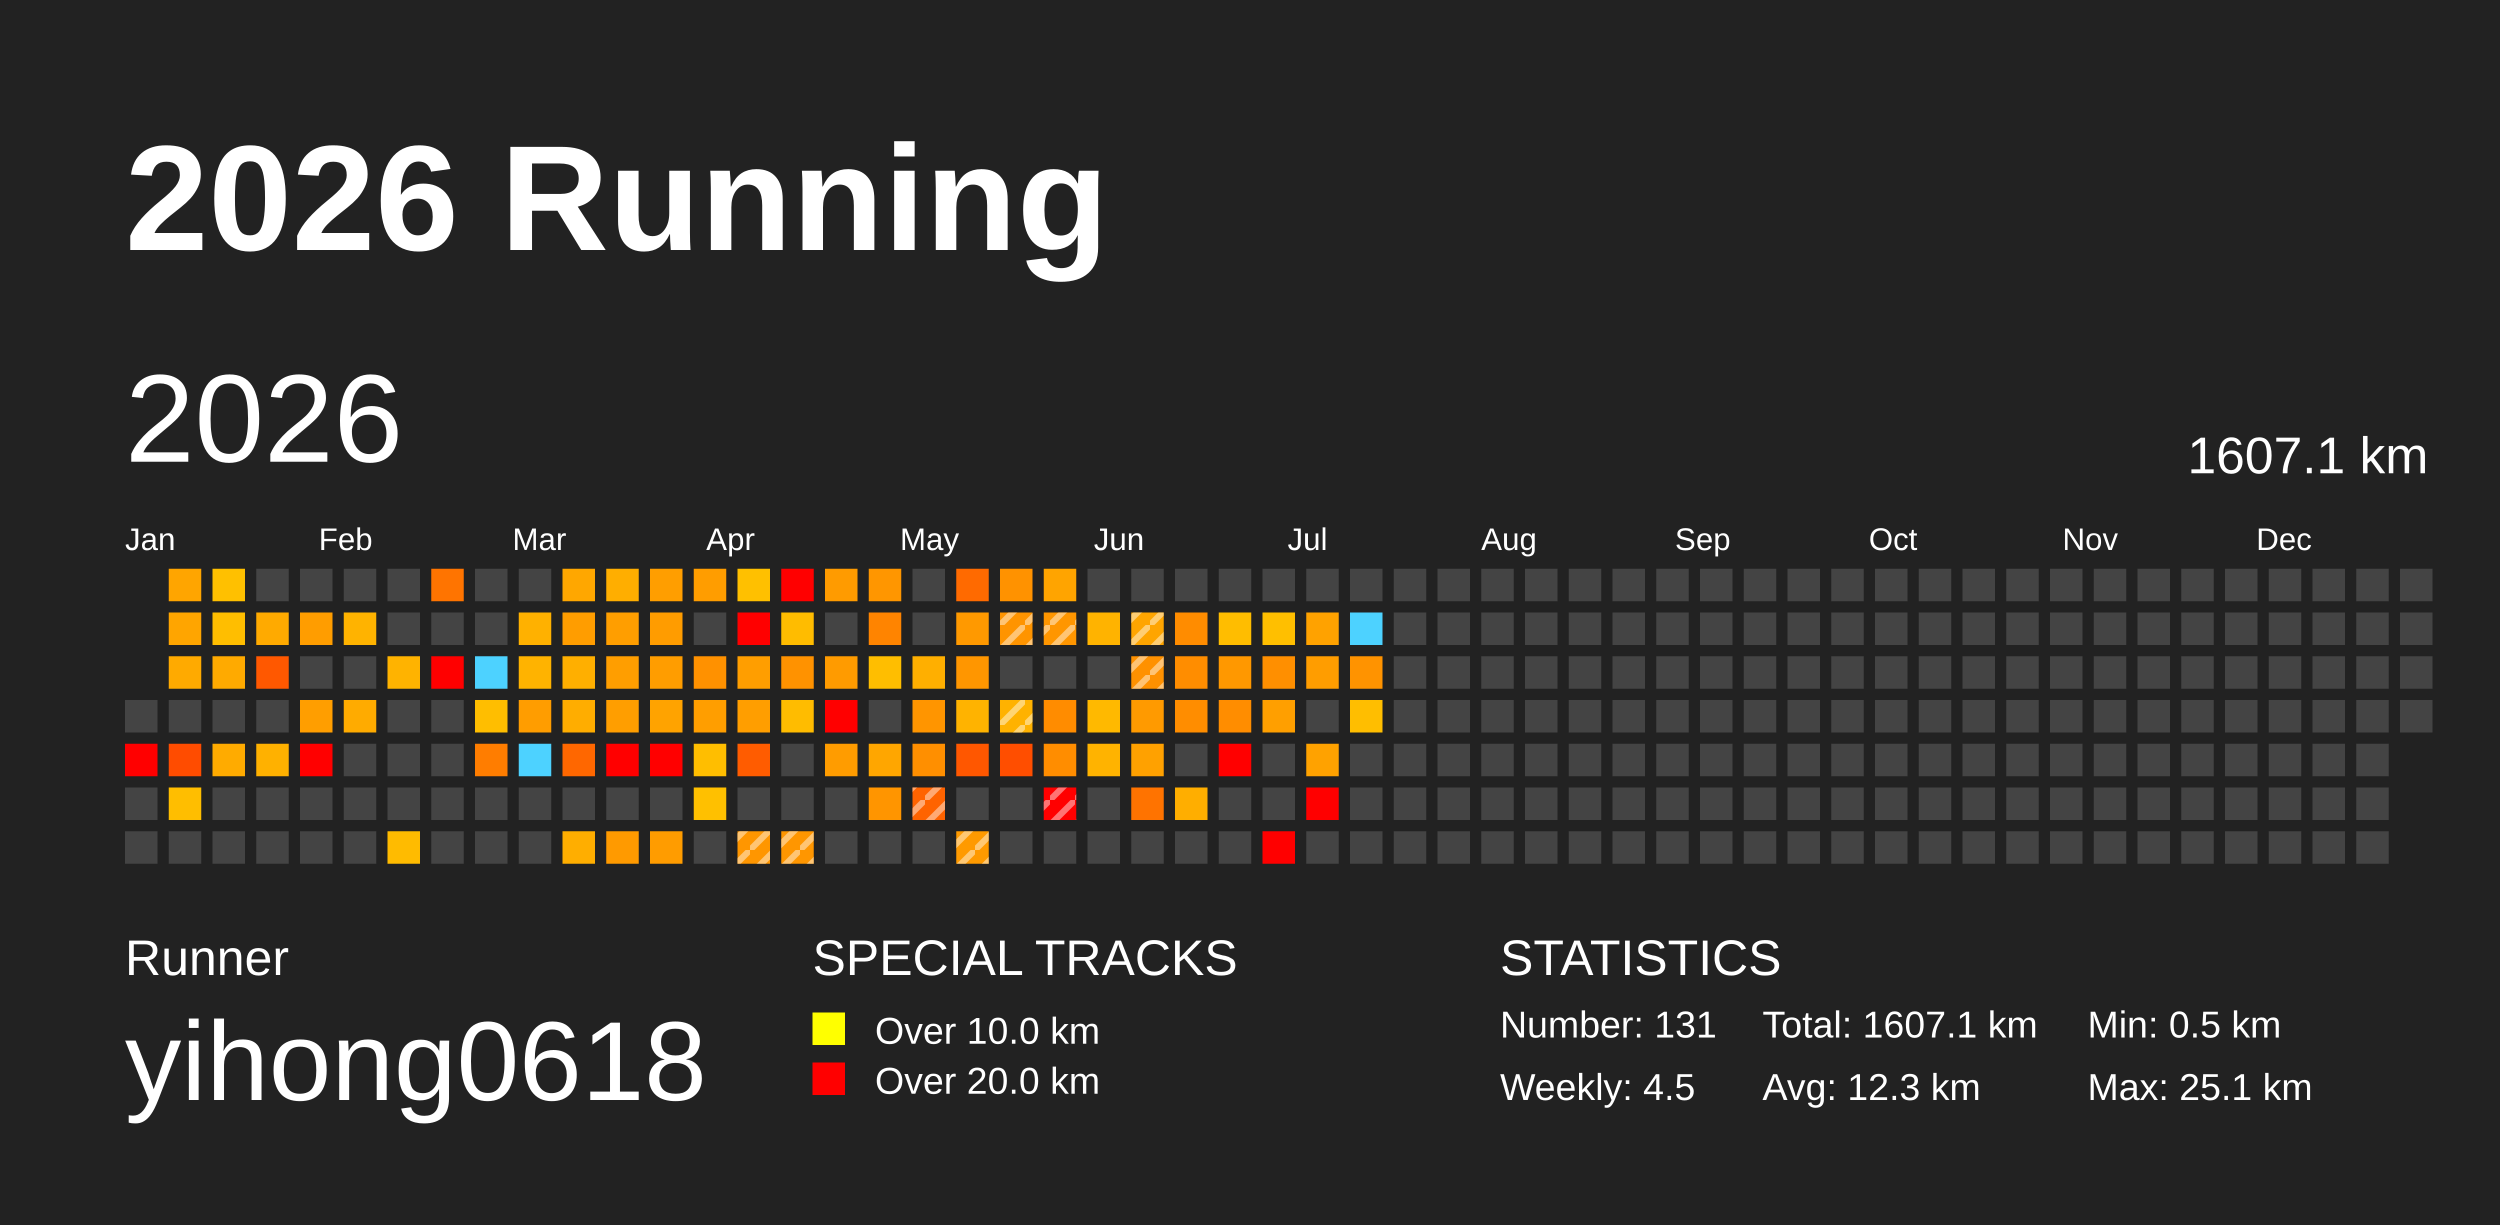
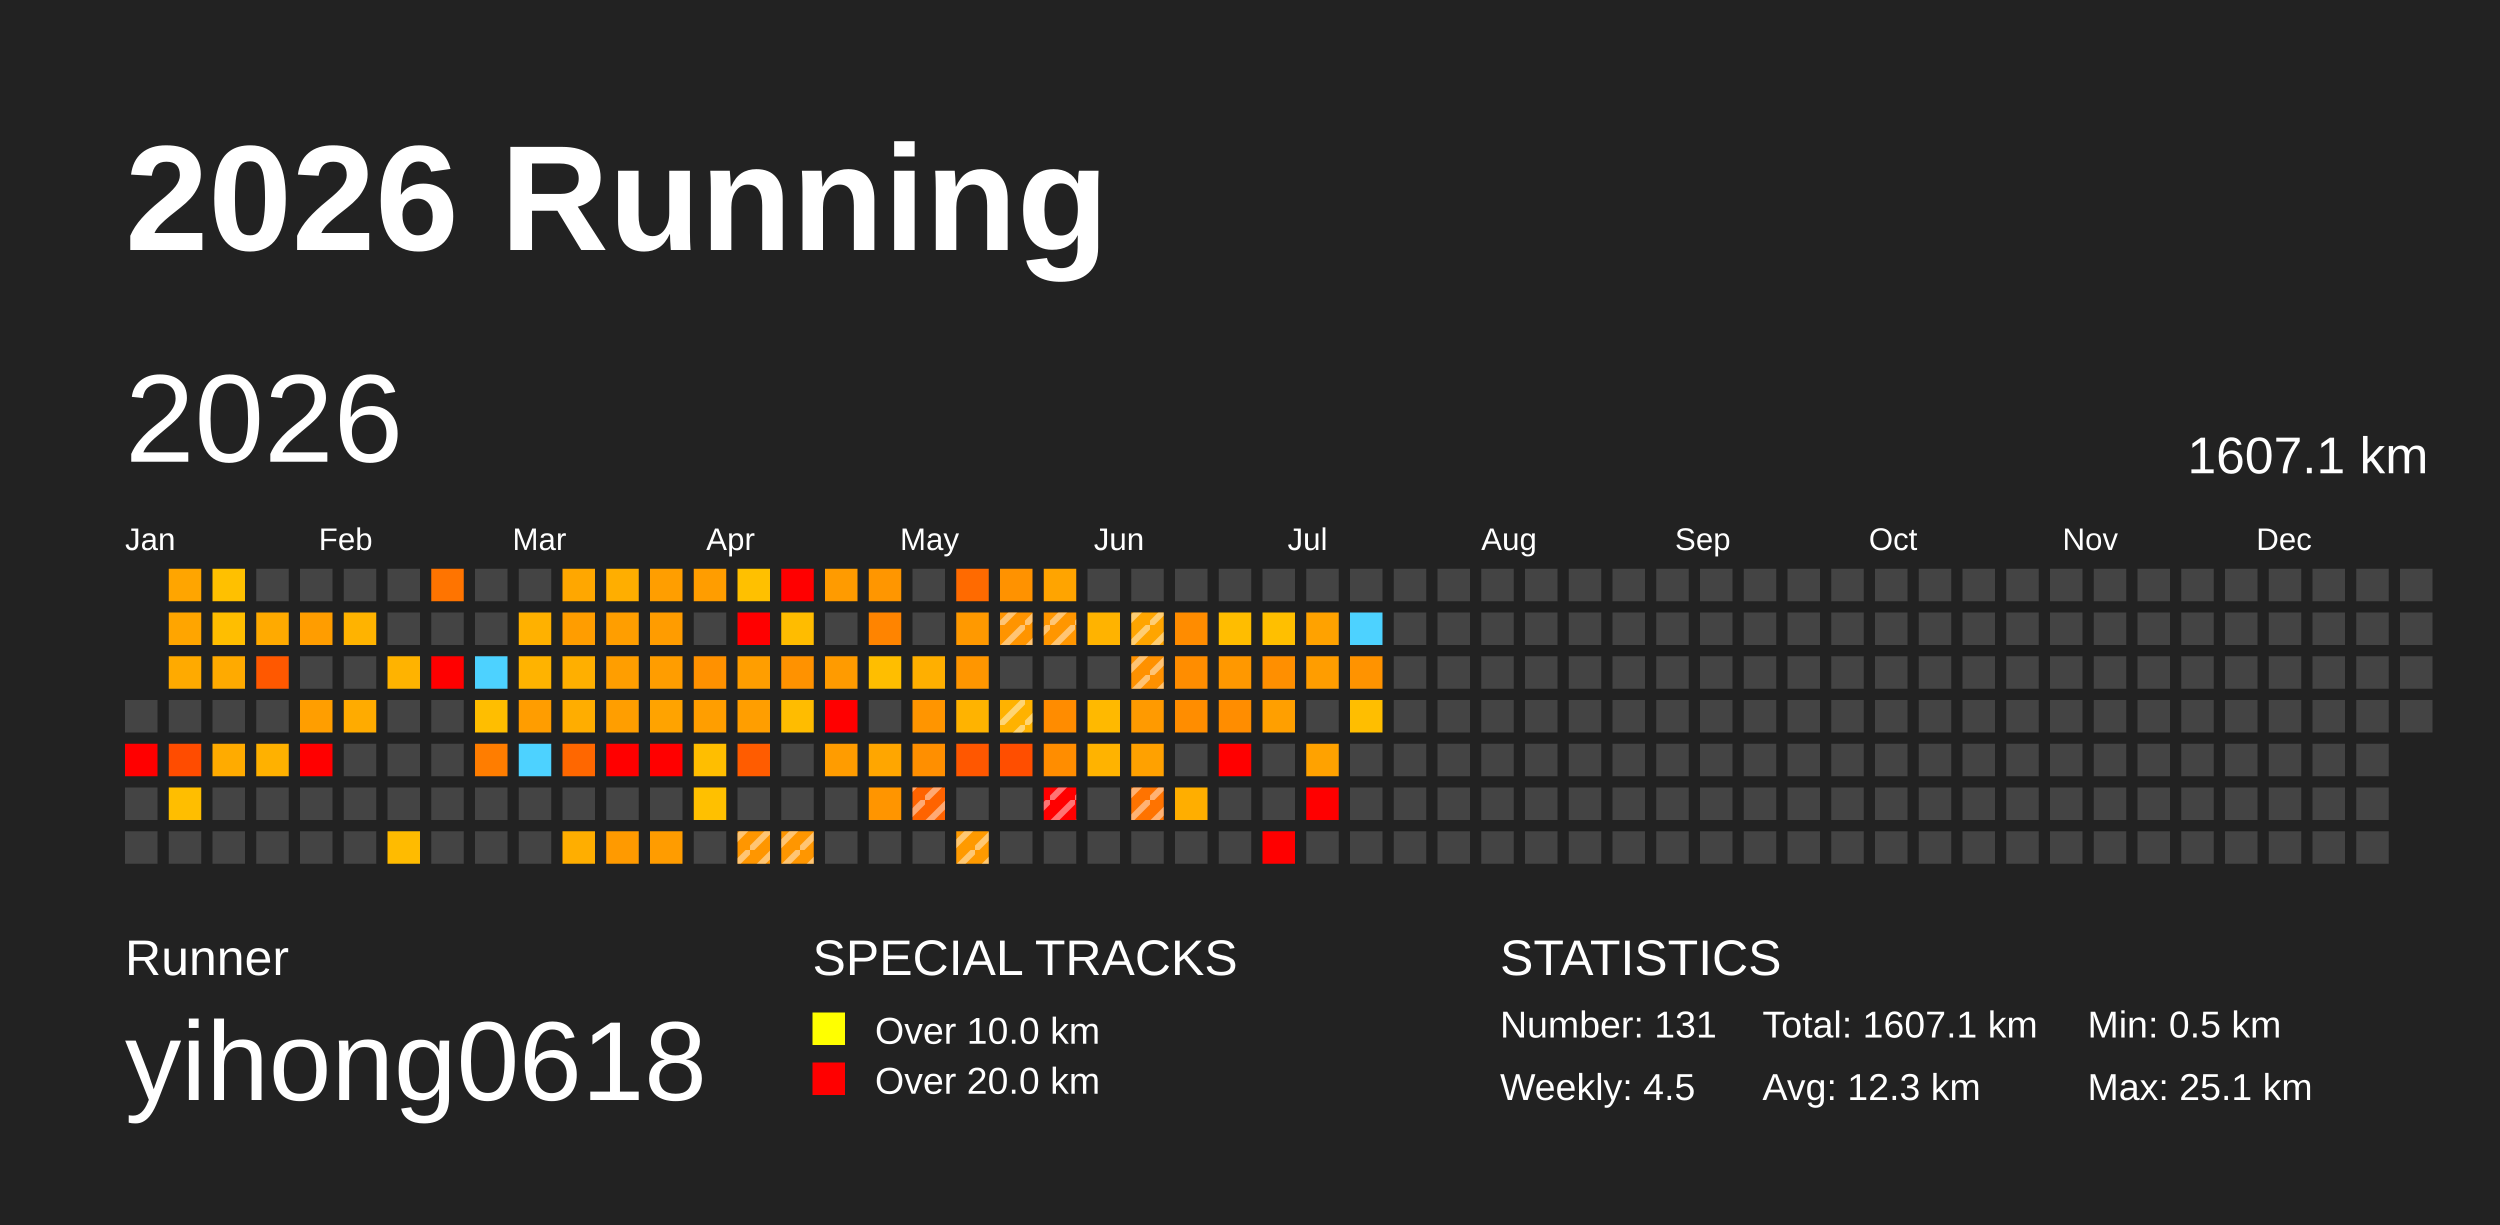
<svg xmlns="http://www.w3.org/2000/svg" baseProfile="full" height="98mm" version="1.1" viewBox="0,0,200,98" width="200mm">
  <defs>
    <pattern height="2" id="indoor-stripe" patternUnits="userSpaceOnUse" width="2">
      <line stroke="white" stroke-opacity="0.45" stroke-width="0.5" x1="0" x2="2" y1="2" y2="0" />
    </pattern>
  </defs>
  <rect fill="#222222" height="98" width="200" x="0" y="0" />
  <text fill="#FFFFFF" style="font-size:12px; font-family:Arial; font-weight:bold;" x="10" y="20">2026 Running</text>
  <text fill="#FFFFFF" style="font-size:4px; font-family:Arial" x="10" y="78">Runner</text>
  <text fill="#FFFFFF" style="font-size:9px; font-family:Arial" x="10" y="88">yihong0618</text>
  <text fill="#FFFFFF" style="font-size:4px; font-family:Arial" x="65" y="78">SPECIAL TRACKS</text>
  <rect fill="yellow" height="2.6" width="2.6" x="65" y="81" />
  <text fill="#FFFFFF" style="font-size:3px; font-family:Arial" x="70" y="83.5">Over 10.0 km</text>
  <rect fill="red" height="2.6" width="2.6" x="65" y="85" />
  <text fill="#FFFFFF" style="font-size:3px; font-family:Arial" x="70" y="87.5">Over 20.0 km</text>
  <text fill="#FFFFFF" style="font-size:4px; font-family:Arial" x="120" y="78">STATISTICS</text>
  <text fill="#FFFFFF" style="font-size:3px; font-family:Arial" x="120" y="83">Number: 131</text>
  <text fill="#FFFFFF" style="font-size:3px; font-family:Arial" x="120" y="88">Weekly: 4.5</text>
  <text fill="#FFFFFF" style="font-size:3px; font-family:Arial" x="141" y="83">Total: 1607.1 km</text>
  <text fill="#FFFFFF" style="font-size:3px; font-family:Arial" x="141" y="88">Avg: 12.3 km</text>
  <text fill="#FFFFFF" style="font-size:3px; font-family:Arial" x="167" y="83">Min: 0.5 km</text>
  <text fill="#FFFFFF" style="font-size:3px; font-family:Arial" x="167" y="88">Max: 25.1 km</text>
  <text dominant-baseline="hanging" fill="#FFFFFF" style="font-size:10.0px; font-family:Arial;" x="10" y="30">2026</text>
  <text dominant-baseline="hanging" fill="#FFFFFF" style="font-size:4.125px; font-family:Arial;" x="175" y="35">1607.1 km</text>
  <text fill="#FFFFFF" style="font-size:2.5px; font-family:Arial" x="10.0" y="44">Jan</text>
  <text fill="#FFFFFF" style="font-size:2.5px; font-family:Arial" x="25.5" y="44">Feb</text>
  <text fill="#FFFFFF" style="font-size:2.5px; font-family:Arial" x="41.0" y="44">Mar</text>
  <text fill="#FFFFFF" style="font-size:2.5px; font-family:Arial" x="56.5" y="44">Apr</text>
  <text fill="#FFFFFF" style="font-size:2.5px; font-family:Arial" x="72.0" y="44">May</text>
  <text fill="#FFFFFF" style="font-size:2.5px; font-family:Arial" x="87.5" y="44">Jun</text>
  <text fill="#FFFFFF" style="font-size:2.5px; font-family:Arial" x="103.0" y="44">Jul</text>
  <text fill="#FFFFFF" style="font-size:2.5px; font-family:Arial" x="118.5" y="44">Aug</text>
  <text fill="#FFFFFF" style="font-size:2.5px; font-family:Arial" x="134.0" y="44">Sep</text>
  <text fill="#FFFFFF" style="font-size:2.5px; font-family:Arial" x="149.5" y="44">Oct</text>
  <text fill="#FFFFFF" style="font-size:2.5px; font-family:Arial" x="165.0" y="44">Nov</text>
  <text fill="#FFFFFF" style="font-size:2.5px; font-family:Arial" x="180.5" y="44">Dec</text>
  <rect fill="#444444" height="2.6" width="2.6" x="10.0" y="56.0" />
  <rect fill="red" height="2.6" width="2.6" x="10.0" y="59.5" />
  <rect fill="#444444" height="2.6" width="2.6" x="10.0" y="63.0" />
  <rect fill="#444444" height="2.6" width="2.6" x="10.0" y="66.5" />
  <rect fill="#ffa500" height="2.6" width="2.6" x="13.5" y="45.5" />
  <rect fill="#ffa500" height="2.6" width="2.6" x="13.5" y="49.0" />
  <rect fill="#ffaa00" height="2.6" width="2.6" x="13.5" y="52.5" />
  <rect fill="#444444" height="2.6" width="2.6" x="13.5" y="56.0" />
  <rect fill="#ff4c00" height="2.6" width="2.6" x="13.5" y="59.5" />
  <rect fill="#ffbe00" height="2.6" width="2.6" x="13.5" y="63.0" />
  <rect fill="#444444" height="2.6" width="2.6" x="13.5" y="66.5" />
  <rect fill="#ffc000" height="2.6" width="2.6" x="17.0" y="45.5" />
  <rect fill="#ffbe00" height="2.6" width="2.6" x="17.0" y="49.0" />
  <rect fill="#ffaa00" height="2.6" width="2.6" x="17.0" y="52.5" />
  <rect fill="#444444" height="2.6" width="2.6" x="17.0" y="56.0" />
  <rect fill="#ffab00" height="2.6" width="2.6" x="17.0" y="59.5" />
  <rect fill="#444444" height="2.6" width="2.6" x="17.0" y="63.0" />
  <rect fill="#444444" height="2.6" width="2.6" x="17.0" y="66.5" />
  <rect fill="#444444" height="2.6" width="2.6" x="20.5" y="45.5" />
  <rect fill="#ffaa00" height="2.6" width="2.6" x="20.5" y="49.0" />
  <rect fill="#ff5800" height="2.6" width="2.6" x="20.5" y="52.5" />
  <rect fill="#444444" height="2.6" width="2.6" x="20.5" y="56.0" />
  <rect fill="#ffb100" height="2.6" width="2.6" x="20.5" y="59.5" />
  <rect fill="#444444" height="2.6" width="2.6" x="20.5" y="63.0" />
  <rect fill="#444444" height="2.6" width="2.6" x="20.5" y="66.5" />
  <rect fill="#444444" height="2.6" width="2.6" x="24.0" y="45.5" />
  <rect fill="#ff9d00" height="2.6" width="2.6" x="24.0" y="49.0" />
  <rect fill="#444444" height="2.6" width="2.6" x="24.0" y="52.5" />
  <rect fill="#ff9e00" height="2.6" width="2.6" x="24.0" y="56.0" />
  <rect fill="red" height="2.6" width="2.6" x="24.0" y="59.5" />
  <rect fill="#444444" height="2.6" width="2.6" x="24.0" y="63.0" />
  <rect fill="#444444" height="2.6" width="2.6" x="24.0" y="66.5" />
  <rect fill="#444444" height="2.6" width="2.6" x="27.5" y="45.5" />
  <rect fill="#ffb300" height="2.6" width="2.6" x="27.5" y="49.0" />
  <rect fill="#444444" height="2.6" width="2.6" x="27.5" y="52.5" />
  <rect fill="#ffab00" height="2.6" width="2.6" x="27.5" y="56.0" />
  <rect fill="#444444" height="2.6" width="2.6" x="27.5" y="59.5" />
  <rect fill="#444444" height="2.6" width="2.6" x="27.5" y="63.0" />
  <rect fill="#444444" height="2.6" width="2.6" x="27.5" y="66.5" />
  <rect fill="#444444" height="2.6" width="2.6" x="31.0" y="45.5" />
  <rect fill="#444444" height="2.6" width="2.6" x="31.0" y="49.0" />
  <rect fill="#ffb300" height="2.6" width="2.6" x="31.0" y="52.5" />
  <rect fill="#444444" height="2.6" width="2.6" x="31.0" y="56.0" />
  <rect fill="#444444" height="2.6" width="2.6" x="31.0" y="59.5" />
  <rect fill="#444444" height="2.6" width="2.6" x="31.0" y="63.0" />
  <rect fill="#ffbb00" height="2.6" width="2.6" x="31.0" y="66.5" />
  <rect fill="#ff7400" height="2.6" width="2.6" x="34.5" y="45.5" />
  <rect fill="#444444" height="2.6" width="2.6" x="34.5" y="49.0" />
  <rect fill="red" height="2.6" width="2.6" x="34.5" y="52.5" />
  <rect fill="#444444" height="2.6" width="2.6" x="34.5" y="56.0" />
  <rect fill="#444444" height="2.6" width="2.6" x="34.5" y="59.5" />
  <rect fill="#444444" height="2.6" width="2.6" x="34.5" y="63.0" />
  <rect fill="#444444" height="2.6" width="2.6" x="34.5" y="66.5" />
  <rect fill="#444444" height="2.6" width="2.6" x="38.0" y="45.5" />
  <rect fill="#444444" height="2.6" width="2.6" x="38.0" y="49.0" />
  <rect fill="#4dd2ff" height="2.6" width="2.6" x="38.0" y="52.5" />
  <rect fill="#ffbe00" height="2.6" width="2.6" x="38.0" y="56.0" />
  <rect fill="#ff7d00" height="2.6" width="2.6" x="38.0" y="59.5" />
  <rect fill="#444444" height="2.6" width="2.6" x="38.0" y="63.0" />
  <rect fill="#444444" height="2.6" width="2.6" x="38.0" y="66.5" />
  <rect fill="#444444" height="2.6" width="2.6" x="41.5" y="45.5" />
  <rect fill="#ffb100" height="2.6" width="2.6" x="41.5" y="49.0" />
  <rect fill="#ffb300" height="2.6" width="2.6" x="41.5" y="52.5" />
  <rect fill="#ff9d00" height="2.6" width="2.6" x="41.5" y="56.0" />
  <rect fill="#4dd2ff" height="2.6" width="2.6" x="41.5" y="59.5" />
  <rect fill="#444444" height="2.6" width="2.6" x="41.5" y="63.0" />
  <rect fill="#444444" height="2.6" width="2.6" x="41.5" y="66.5" />
  <rect fill="#ffa700" height="2.6" width="2.6" x="45.0" y="45.5" />
  <rect fill="#ff9d00" height="2.6" width="2.6" x="45.0" y="49.0" />
  <rect fill="#ffaf00" height="2.6" width="2.6" x="45.0" y="52.5" />
  <rect fill="#ffad00" height="2.6" width="2.6" x="45.0" y="56.0" />
  <rect fill="#ff6700" height="2.6" width="2.6" x="45.0" y="59.5" />
  <rect fill="#444444" height="2.6" width="2.6" x="45.0" y="63.0" />
  <rect fill="#ffae00" height="2.6" width="2.6" x="45.0" y="66.5" />
  <rect fill="#ffae00" height="2.6" width="2.6" x="48.5" y="45.5" />
  <rect fill="#ff9e00" height="2.6" width="2.6" x="48.5" y="49.0" />
  <rect fill="#ff9e00" height="2.6" width="2.6" x="48.5" y="52.5" />
  <rect fill="#ff9e00" height="2.6" width="2.6" x="48.5" y="56.0" />
  <rect fill="red" height="2.6" width="2.6" x="48.5" y="59.5" />
  <rect fill="#444444" height="2.6" width="2.6" x="48.5" y="63.0" />
  <rect fill="#ff9a00" height="2.6" width="2.6" x="48.5" y="66.5" />
  <rect fill="#ff9e00" height="2.6" width="2.6" x="52.0" y="45.5" />
  <rect fill="#ff9c00" height="2.6" width="2.6" x="52.0" y="49.0" />
  <rect fill="#ff9d00" height="2.6" width="2.6" x="52.0" y="52.5" />
  <rect fill="#ffa300" height="2.6" width="2.6" x="52.0" y="56.0" />
  <rect fill="red" height="2.6" width="2.6" x="52.0" y="59.5" />
  <rect fill="#444444" height="2.6" width="2.6" x="52.0" y="63.0" />
  <rect fill="#ff9c00" height="2.6" width="2.6" x="52.0" y="66.5" />
  <rect fill="#ff9d00" height="2.6" width="2.6" x="55.5" y="45.5" />
  <rect fill="#444444" height="2.6" width="2.6" x="55.5" y="49.0" />
  <rect fill="#ff9100" height="2.6" width="2.6" x="55.5" y="52.5" />
  <rect fill="#ff9e00" height="2.6" width="2.6" x="55.5" y="56.0" />
  <rect fill="#ffbe00" height="2.6" width="2.6" x="55.5" y="59.5" />
  <rect fill="#ffc000" height="2.6" width="2.6" x="55.5" y="63.0" />
  <rect fill="#444444" height="2.6" width="2.6" x="55.5" y="66.5" />
  <rect fill="#ffc000" height="2.6" width="2.6" x="59.0" y="45.5" />
  <rect fill="red" height="2.6" width="2.6" x="59.0" y="49.0" />
  <rect fill="#ff9e00" height="2.6" width="2.6" x="59.0" y="52.5" />
  <rect fill="#ff9e00" height="2.6" width="2.6" x="59.0" y="56.0" />
  <rect fill="#ff5c00" height="2.6" width="2.6" x="59.0" y="59.5" />
  <rect fill="#444444" height="2.6" width="2.6" x="59.0" y="63.0" />
  <rect fill="#ff9600" height="2.6" width="2.6" x="59.0" y="66.5" />
  <rect fill="url(#indoor-stripe)" height="2.6" style="pointer-events: none;" width="2.6" x="59.0" y="66.5" />
  <rect fill="red" height="2.6" width="2.6" x="62.5" y="45.5" />
  <rect fill="#ffbc00" height="2.6" width="2.6" x="62.5" y="49.0" />
  <rect fill="#ff9200" height="2.6" width="2.6" x="62.5" y="52.5" />
  <rect fill="#ffbc00" height="2.6" width="2.6" x="62.5" y="56.0" />
  <rect fill="#444444" height="2.6" width="2.6" x="62.5" y="59.5" />
  <rect fill="#444444" height="2.6" width="2.6" x="62.5" y="63.0" />
  <rect fill="#ff9600" height="2.6" width="2.6" x="62.5" y="66.5" />
  <rect fill="url(#indoor-stripe)" height="2.6" style="pointer-events: none;" width="2.6" x="62.5" y="66.5" />
  <rect fill="#ff9b00" height="2.6" width="2.6" x="66.0" y="45.5" />
  <rect fill="#444444" height="2.6" width="2.6" x="66.0" y="49.0" />
  <rect fill="#ff9b00" height="2.6" width="2.6" x="66.0" y="52.5" />
  <rect fill="red" height="2.6" width="2.6" x="66.0" y="56.0" />
  <rect fill="#ff9c00" height="2.6" width="2.6" x="66.0" y="59.5" />
  <rect fill="#444444" height="2.6" width="2.6" x="66.0" y="63.0" />
  <rect fill="#444444" height="2.6" width="2.6" x="66.0" y="66.5" />
  <rect fill="#ff9600" height="2.6" width="2.6" x="69.5" y="45.5" />
  <rect fill="#ff8400" height="2.6" width="2.6" x="69.5" y="49.0" />
  <rect fill="#ffbe00" height="2.6" width="2.6" x="69.5" y="52.5" />
  <rect fill="#444444" height="2.6" width="2.6" x="69.5" y="56.0" />
  <rect fill="#ffa600" height="2.6" width="2.6" x="69.5" y="59.5" />
  <rect fill="#ff9500" height="2.6" width="2.6" x="69.5" y="63.0" />
  <rect fill="#444444" height="2.6" width="2.6" x="69.5" y="66.5" />
  <rect fill="#444444" height="2.6" width="2.6" x="73.0" y="45.5" />
  <rect fill="#444444" height="2.6" width="2.6" x="73.0" y="49.0" />
  <rect fill="#ffaf00" height="2.6" width="2.6" x="73.0" y="52.5" />
  <rect fill="#ff9500" height="2.6" width="2.6" x="73.0" y="56.0" />
  <rect fill="#ff8f00" height="2.6" width="2.6" x="73.0" y="59.5" />
  <rect fill="#ff6300" height="2.6" width="2.6" x="73.0" y="63.0" />
  <rect fill="url(#indoor-stripe)" height="2.6" style="pointer-events: none;" width="2.6" x="73.0" y="63.0" />
  <rect fill="#444444" height="2.6" width="2.6" x="73.0" y="66.5" />
  <rect fill="#ff6a00" height="2.6" width="2.6" x="76.5" y="45.5" />
  <rect fill="#ff9900" height="2.6" width="2.6" x="76.5" y="49.0" />
  <rect fill="#ff9600" height="2.6" width="2.6" x="76.5" y="52.5" />
  <rect fill="#ffb300" height="2.6" width="2.6" x="76.5" y="56.0" />
  <rect fill="#ff5700" height="2.6" width="2.6" x="76.5" y="59.5" />
  <rect fill="#444444" height="2.6" width="2.6" x="76.5" y="63.0" />
  <rect fill="#ff9a00" height="2.6" width="2.6" x="76.5" y="66.5" />
  <rect fill="url(#indoor-stripe)" height="2.6" style="pointer-events: none;" width="2.6" x="76.5" y="66.5" />
  <rect fill="#ff9200" height="2.6" width="2.6" x="80.0" y="45.5" />
  <rect fill="#ff9400" height="2.6" width="2.6" x="80.0" y="49.0" />
  <rect fill="url(#indoor-stripe)" height="2.6" style="pointer-events: none;" width="2.6" x="80.0" y="49.0" />
  <rect fill="#444444" height="2.6" width="2.6" x="80.0" y="52.5" />
  <rect fill="#ffb200" height="2.6" width="2.6" x="80.0" y="56.0" />
  <rect fill="url(#indoor-stripe)" height="2.6" style="pointer-events: none;" width="2.6" x="80.0" y="56.0" />
  <rect fill="#ff4e00" height="2.6" width="2.6" x="80.0" y="59.5" />
  <rect fill="#444444" height="2.6" width="2.6" x="80.0" y="63.0" />
  <rect fill="#444444" height="2.6" width="2.6" x="80.0" y="66.5" />
  <rect fill="#ffa400" height="2.6" width="2.6" x="83.5" y="45.5" />
  <rect fill="#ff9600" height="2.6" width="2.6" x="83.5" y="49.0" />
  <rect fill="url(#indoor-stripe)" height="2.6" style="pointer-events: none;" width="2.6" x="83.5" y="49.0" />
  <rect fill="#444444" height="2.6" width="2.6" x="83.5" y="52.5" />
  <rect fill="#ff8c00" height="2.6" width="2.6" x="83.5" y="56.0" />
  <rect fill="#ff8d00" height="2.6" width="2.6" x="83.5" y="59.5" />
  <rect fill="red" height="2.6" width="2.6" x="83.5" y="63.0" />
  <rect fill="url(#indoor-stripe)" height="2.6" style="pointer-events: none;" width="2.6" x="83.5" y="63.0" />
  <rect fill="#444444" height="2.6" width="2.6" x="83.5" y="66.5" />
  <rect fill="#444444" height="2.6" width="2.6" x="87.0" y="45.5" />
  <rect fill="#ffb300" height="2.6" width="2.6" x="87.0" y="49.0" />
  <rect fill="#444444" height="2.6" width="2.6" x="87.0" y="52.5" />
  <rect fill="#ffb900" height="2.6" width="2.6" x="87.0" y="56.0" />
  <rect fill="#ffb300" height="2.6" width="2.6" x="87.0" y="59.5" />
  <rect fill="#444444" height="2.6" width="2.6" x="87.0" y="63.0" />
  <rect fill="#444444" height="2.6" width="2.6" x="87.0" y="66.5" />
  <rect fill="#444444" height="2.6" width="2.6" x="90.5" y="45.5" />
  <rect fill="#ffa500" height="2.6" width="2.6" x="90.5" y="49.0" />
  <rect fill="url(#indoor-stripe)" height="2.6" style="pointer-events: none;" width="2.6" x="90.5" y="49.0" />
  <rect fill="#ff9100" height="2.6" width="2.6" x="90.5" y="52.5" />
  <rect fill="url(#indoor-stripe)" height="2.6" style="pointer-events: none;" width="2.6" x="90.5" y="52.5" />
  <rect fill="#ff9a00" height="2.6" width="2.6" x="90.5" y="56.0" />
  <rect fill="#ffa100" height="2.6" width="2.6" x="90.5" y="59.5" />
  <rect fill="#ff7300" height="2.6" width="2.6" x="90.5" y="63.0" />
+   <rect fill="url(#indoor-stripe)" height="2.6" style="pointer-events: none;" width="2.6" x="90.5" y="63.0" />
  <rect fill="#444444" height="2.6" width="2.6" x="90.5" y="66.5" />
  <rect fill="#444444" height="2.6" width="2.6" x="94.0" y="45.5" />
  <rect fill="#ff8c00" height="2.6" width="2.6" x="94.0" y="49.0" />
  <rect fill="#ff8d00" height="2.6" width="2.6" x="94.0" y="52.5" />
  <rect fill="#ff8d00" height="2.6" width="2.6" x="94.0" y="56.0" />
  <rect fill="#444444" height="2.6" width="2.6" x="94.0" y="59.5" />
  <rect fill="#ffae00" height="2.6" width="2.6" x="94.0" y="63.0" />
  <rect fill="#444444" height="2.6" width="2.6" x="94.0" y="66.5" />
  <rect fill="#444444" height="2.6" width="2.6" x="97.5" y="45.5" />
  <rect fill="#ffbd00" height="2.6" width="2.6" x="97.5" y="49.0" />
  <rect fill="#ff9800" height="2.6" width="2.6" x="97.5" y="52.5" />
  <rect fill="#ff8d00" height="2.6" width="2.6" x="97.5" y="56.0" />
  <rect fill="red" height="2.6" width="2.6" x="97.5" y="59.5" />
  <rect fill="#444444" height="2.6" width="2.6" x="97.5" y="63.0" />
  <rect fill="#444444" height="2.6" width="2.6" x="97.5" y="66.5" />
  <rect fill="#444444" height="2.6" width="2.6" x="101.0" y="45.5" />
  <rect fill="#ffbf00" height="2.6" width="2.6" x="101.0" y="49.0" />
  <rect fill="#ff8f00" height="2.6" width="2.6" x="101.0" y="52.5" />
  <rect fill="#ff9f00" height="2.6" width="2.6" x="101.0" y="56.0" />
  <rect fill="#444444" height="2.6" width="2.6" x="101.0" y="59.5" />
  <rect fill="#444444" height="2.6" width="2.6" x="101.0" y="63.0" />
  <rect fill="red" height="2.6" width="2.6" x="101.0" y="66.5" />
  <rect fill="#444444" height="2.6" width="2.6" x="104.5" y="45.5" />
  <rect fill="#ffa200" height="2.6" width="2.6" x="104.5" y="49.0" />
  <rect fill="#ff9d00" height="2.6" width="2.6" x="104.5" y="52.5" />
  <rect fill="#444444" height="2.6" width="2.6" x="104.5" y="56.0" />
  <rect fill="#ffa200" height="2.6" width="2.6" x="104.5" y="59.5" />
  <rect fill="red" height="2.6" width="2.6" x="104.5" y="63.0" />
  <rect fill="#444444" height="2.6" width="2.6" x="104.5" y="66.5" />
  <rect fill="#444444" height="2.6" width="2.6" x="108.0" y="45.5" />
  <rect fill="#4dd2ff" height="2.6" width="2.6" x="108.0" y="49.0" />
  <rect fill="#ff9300" height="2.6" width="2.6" x="108.0" y="52.5" />
  <rect fill="#ffbe00" height="2.6" width="2.6" x="108.0" y="56.0" />
  <rect fill="#444444" height="2.6" width="2.6" x="108.0" y="59.5" />
  <rect fill="#444444" height="2.6" width="2.6" x="108.0" y="63.0" />
  <rect fill="#444444" height="2.6" width="2.6" x="108.0" y="66.5" />
  <rect fill="#444444" height="2.6" width="2.6" x="111.5" y="45.5" />
  <rect fill="#444444" height="2.6" width="2.6" x="111.5" y="49.0" />
  <rect fill="#444444" height="2.6" width="2.6" x="111.5" y="52.5" />
  <rect fill="#444444" height="2.6" width="2.6" x="111.5" y="56.0" />
  <rect fill="#444444" height="2.6" width="2.6" x="111.5" y="59.5" />
  <rect fill="#444444" height="2.6" width="2.6" x="111.5" y="63.0" />
  <rect fill="#444444" height="2.6" width="2.6" x="111.5" y="66.5" />
  <rect fill="#444444" height="2.6" width="2.6" x="115.0" y="45.5" />
  <rect fill="#444444" height="2.6" width="2.6" x="115.0" y="49.0" />
  <rect fill="#444444" height="2.6" width="2.6" x="115.0" y="52.5" />
  <rect fill="#444444" height="2.6" width="2.6" x="115.0" y="56.0" />
  <rect fill="#444444" height="2.6" width="2.6" x="115.0" y="59.5" />
  <rect fill="#444444" height="2.6" width="2.6" x="115.0" y="63.0" />
  <rect fill="#444444" height="2.6" width="2.6" x="115.0" y="66.5" />
  <rect fill="#444444" height="2.6" width="2.6" x="118.5" y="45.5" />
  <rect fill="#444444" height="2.6" width="2.6" x="118.5" y="49.0" />
  <rect fill="#444444" height="2.6" width="2.6" x="118.5" y="52.5" />
  <rect fill="#444444" height="2.6" width="2.6" x="118.5" y="56.0" />
  <rect fill="#444444" height="2.6" width="2.6" x="118.5" y="59.5" />
  <rect fill="#444444" height="2.6" width="2.6" x="118.5" y="63.0" />
  <rect fill="#444444" height="2.6" width="2.6" x="118.5" y="66.5" />
  <rect fill="#444444" height="2.6" width="2.6" x="122.0" y="45.5" />
  <rect fill="#444444" height="2.6" width="2.6" x="122.0" y="49.0" />
  <rect fill="#444444" height="2.6" width="2.6" x="122.0" y="52.5" />
  <rect fill="#444444" height="2.6" width="2.6" x="122.0" y="56.0" />
  <rect fill="#444444" height="2.6" width="2.6" x="122.0" y="59.5" />
  <rect fill="#444444" height="2.6" width="2.6" x="122.0" y="63.0" />
  <rect fill="#444444" height="2.6" width="2.6" x="122.0" y="66.5" />
  <rect fill="#444444" height="2.6" width="2.6" x="125.5" y="45.5" />
  <rect fill="#444444" height="2.6" width="2.6" x="125.5" y="49.0" />
  <rect fill="#444444" height="2.6" width="2.6" x="125.5" y="52.5" />
  <rect fill="#444444" height="2.6" width="2.6" x="125.5" y="56.0" />
  <rect fill="#444444" height="2.6" width="2.6" x="125.5" y="59.5" />
  <rect fill="#444444" height="2.6" width="2.6" x="125.5" y="63.0" />
  <rect fill="#444444" height="2.6" width="2.6" x="125.5" y="66.5" />
  <rect fill="#444444" height="2.6" width="2.6" x="129.0" y="45.5" />
  <rect fill="#444444" height="2.6" width="2.6" x="129.0" y="49.0" />
  <rect fill="#444444" height="2.6" width="2.6" x="129.0" y="52.5" />
  <rect fill="#444444" height="2.6" width="2.6" x="129.0" y="56.0" />
  <rect fill="#444444" height="2.6" width="2.6" x="129.0" y="59.5" />
  <rect fill="#444444" height="2.6" width="2.6" x="129.0" y="63.0" />
  <rect fill="#444444" height="2.6" width="2.6" x="129.0" y="66.5" />
  <rect fill="#444444" height="2.6" width="2.6" x="132.5" y="45.5" />
  <rect fill="#444444" height="2.6" width="2.6" x="132.5" y="49.0" />
  <rect fill="#444444" height="2.6" width="2.6" x="132.5" y="52.5" />
  <rect fill="#444444" height="2.6" width="2.6" x="132.5" y="56.0" />
  <rect fill="#444444" height="2.6" width="2.6" x="132.5" y="59.5" />
  <rect fill="#444444" height="2.6" width="2.6" x="132.5" y="63.0" />
  <rect fill="#444444" height="2.6" width="2.6" x="132.5" y="66.5" />
  <rect fill="#444444" height="2.6" width="2.6" x="136.0" y="45.5" />
  <rect fill="#444444" height="2.6" width="2.6" x="136.0" y="49.0" />
  <rect fill="#444444" height="2.6" width="2.6" x="136.0" y="52.5" />
  <rect fill="#444444" height="2.6" width="2.6" x="136.0" y="56.0" />
  <rect fill="#444444" height="2.6" width="2.6" x="136.0" y="59.5" />
  <rect fill="#444444" height="2.6" width="2.6" x="136.0" y="63.0" />
  <rect fill="#444444" height="2.6" width="2.6" x="136.0" y="66.5" />
  <rect fill="#444444" height="2.6" width="2.6" x="139.5" y="45.5" />
  <rect fill="#444444" height="2.6" width="2.6" x="139.5" y="49.0" />
  <rect fill="#444444" height="2.6" width="2.6" x="139.5" y="52.5" />
  <rect fill="#444444" height="2.6" width="2.6" x="139.5" y="56.0" />
  <rect fill="#444444" height="2.6" width="2.6" x="139.5" y="59.5" />
  <rect fill="#444444" height="2.6" width="2.6" x="139.5" y="63.0" />
  <rect fill="#444444" height="2.6" width="2.6" x="139.5" y="66.5" />
  <rect fill="#444444" height="2.6" width="2.6" x="143.0" y="45.5" />
  <rect fill="#444444" height="2.6" width="2.6" x="143.0" y="49.0" />
  <rect fill="#444444" height="2.6" width="2.6" x="143.0" y="52.5" />
  <rect fill="#444444" height="2.6" width="2.6" x="143.0" y="56.0" />
  <rect fill="#444444" height="2.6" width="2.6" x="143.0" y="59.5" />
  <rect fill="#444444" height="2.6" width="2.6" x="143.0" y="63.0" />
  <rect fill="#444444" height="2.6" width="2.6" x="143.0" y="66.5" />
  <rect fill="#444444" height="2.6" width="2.6" x="146.5" y="45.5" />
  <rect fill="#444444" height="2.6" width="2.6" x="146.5" y="49.0" />
  <rect fill="#444444" height="2.6" width="2.6" x="146.5" y="52.5" />
  <rect fill="#444444" height="2.6" width="2.6" x="146.5" y="56.0" />
  <rect fill="#444444" height="2.6" width="2.6" x="146.5" y="59.5" />
  <rect fill="#444444" height="2.6" width="2.6" x="146.5" y="63.0" />
  <rect fill="#444444" height="2.6" width="2.6" x="146.5" y="66.5" />
  <rect fill="#444444" height="2.6" width="2.6" x="150.0" y="45.5" />
  <rect fill="#444444" height="2.6" width="2.6" x="150.0" y="49.0" />
  <rect fill="#444444" height="2.6" width="2.6" x="150.0" y="52.5" />
  <rect fill="#444444" height="2.6" width="2.6" x="150.0" y="56.0" />
  <rect fill="#444444" height="2.6" width="2.6" x="150.0" y="59.5" />
  <rect fill="#444444" height="2.6" width="2.6" x="150.0" y="63.0" />
  <rect fill="#444444" height="2.6" width="2.6" x="150.0" y="66.5" />
  <rect fill="#444444" height="2.6" width="2.6" x="153.5" y="45.5" />
  <rect fill="#444444" height="2.6" width="2.6" x="153.5" y="49.0" />
  <rect fill="#444444" height="2.6" width="2.6" x="153.5" y="52.5" />
  <rect fill="#444444" height="2.6" width="2.6" x="153.5" y="56.0" />
  <rect fill="#444444" height="2.6" width="2.6" x="153.5" y="59.5" />
  <rect fill="#444444" height="2.6" width="2.6" x="153.5" y="63.0" />
  <rect fill="#444444" height="2.6" width="2.6" x="153.5" y="66.5" />
  <rect fill="#444444" height="2.6" width="2.6" x="157.0" y="45.5" />
  <rect fill="#444444" height="2.6" width="2.6" x="157.0" y="49.0" />
  <rect fill="#444444" height="2.6" width="2.6" x="157.0" y="52.5" />
  <rect fill="#444444" height="2.6" width="2.6" x="157.0" y="56.0" />
  <rect fill="#444444" height="2.6" width="2.6" x="157.0" y="59.5" />
  <rect fill="#444444" height="2.6" width="2.6" x="157.0" y="63.0" />
  <rect fill="#444444" height="2.6" width="2.6" x="157.0" y="66.5" />
  <rect fill="#444444" height="2.6" width="2.6" x="160.5" y="45.5" />
  <rect fill="#444444" height="2.6" width="2.6" x="160.5" y="49.0" />
  <rect fill="#444444" height="2.6" width="2.6" x="160.5" y="52.5" />
  <rect fill="#444444" height="2.6" width="2.6" x="160.5" y="56.0" />
  <rect fill="#444444" height="2.6" width="2.6" x="160.5" y="59.5" />
  <rect fill="#444444" height="2.6" width="2.6" x="160.5" y="63.0" />
  <rect fill="#444444" height="2.6" width="2.6" x="160.5" y="66.5" />
  <rect fill="#444444" height="2.6" width="2.6" x="164.0" y="45.5" />
  <rect fill="#444444" height="2.6" width="2.6" x="164.0" y="49.0" />
  <rect fill="#444444" height="2.6" width="2.6" x="164.0" y="52.5" />
  <rect fill="#444444" height="2.6" width="2.6" x="164.0" y="56.0" />
  <rect fill="#444444" height="2.6" width="2.6" x="164.0" y="59.5" />
  <rect fill="#444444" height="2.6" width="2.6" x="164.0" y="63.0" />
  <rect fill="#444444" height="2.6" width="2.6" x="164.0" y="66.5" />
  <rect fill="#444444" height="2.6" width="2.6" x="167.5" y="45.5" />
  <rect fill="#444444" height="2.6" width="2.6" x="167.5" y="49.0" />
  <rect fill="#444444" height="2.6" width="2.6" x="167.5" y="52.5" />
  <rect fill="#444444" height="2.6" width="2.6" x="167.5" y="56.0" />
  <rect fill="#444444" height="2.6" width="2.6" x="167.5" y="59.5" />
  <rect fill="#444444" height="2.6" width="2.6" x="167.5" y="63.0" />
  <rect fill="#444444" height="2.6" width="2.6" x="167.5" y="66.5" />
  <rect fill="#444444" height="2.6" width="2.6" x="171.0" y="45.5" />
  <rect fill="#444444" height="2.6" width="2.6" x="171.0" y="49.0" />
  <rect fill="#444444" height="2.6" width="2.6" x="171.0" y="52.5" />
  <rect fill="#444444" height="2.6" width="2.6" x="171.0" y="56.0" />
  <rect fill="#444444" height="2.6" width="2.6" x="171.0" y="59.5" />
  <rect fill="#444444" height="2.6" width="2.6" x="171.0" y="63.0" />
  <rect fill="#444444" height="2.6" width="2.6" x="171.0" y="66.5" />
  <rect fill="#444444" height="2.6" width="2.6" x="174.5" y="45.5" />
  <rect fill="#444444" height="2.6" width="2.6" x="174.5" y="49.0" />
  <rect fill="#444444" height="2.6" width="2.6" x="174.5" y="52.5" />
  <rect fill="#444444" height="2.6" width="2.6" x="174.5" y="56.0" />
  <rect fill="#444444" height="2.6" width="2.6" x="174.5" y="59.5" />
  <rect fill="#444444" height="2.6" width="2.6" x="174.5" y="63.0" />
  <rect fill="#444444" height="2.6" width="2.6" x="174.5" y="66.5" />
  <rect fill="#444444" height="2.6" width="2.6" x="178.0" y="45.5" />
  <rect fill="#444444" height="2.6" width="2.6" x="178.0" y="49.0" />
  <rect fill="#444444" height="2.6" width="2.6" x="178.0" y="52.5" />
  <rect fill="#444444" height="2.6" width="2.6" x="178.0" y="56.0" />
  <rect fill="#444444" height="2.6" width="2.6" x="178.0" y="59.5" />
  <rect fill="#444444" height="2.6" width="2.6" x="178.0" y="63.0" />
  <rect fill="#444444" height="2.6" width="2.6" x="178.0" y="66.5" />
  <rect fill="#444444" height="2.6" width="2.6" x="181.5" y="45.5" />
  <rect fill="#444444" height="2.6" width="2.6" x="181.5" y="49.0" />
  <rect fill="#444444" height="2.6" width="2.6" x="181.5" y="52.5" />
  <rect fill="#444444" height="2.6" width="2.6" x="181.5" y="56.0" />
  <rect fill="#444444" height="2.6" width="2.6" x="181.5" y="59.5" />
  <rect fill="#444444" height="2.6" width="2.6" x="181.5" y="63.0" />
  <rect fill="#444444" height="2.6" width="2.6" x="181.5" y="66.5" />
  <rect fill="#444444" height="2.6" width="2.6" x="185.0" y="45.5" />
  <rect fill="#444444" height="2.6" width="2.6" x="185.0" y="49.0" />
  <rect fill="#444444" height="2.6" width="2.6" x="185.0" y="52.5" />
  <rect fill="#444444" height="2.6" width="2.6" x="185.0" y="56.0" />
  <rect fill="#444444" height="2.6" width="2.6" x="185.0" y="59.5" />
  <rect fill="#444444" height="2.6" width="2.6" x="185.0" y="63.0" />
  <rect fill="#444444" height="2.6" width="2.6" x="185.0" y="66.5" />
  <rect fill="#444444" height="2.6" width="2.6" x="188.5" y="45.5" />
  <rect fill="#444444" height="2.6" width="2.6" x="188.5" y="49.0" />
  <rect fill="#444444" height="2.6" width="2.6" x="188.5" y="52.5" />
  <rect fill="#444444" height="2.6" width="2.6" x="188.5" y="56.0" />
  <rect fill="#444444" height="2.6" width="2.6" x="188.5" y="59.5" />
  <rect fill="#444444" height="2.6" width="2.6" x="188.5" y="63.0" />
  <rect fill="#444444" height="2.6" width="2.6" x="188.5" y="66.5" />
  <rect fill="#444444" height="2.6" width="2.6" x="192.0" y="45.5" />
  <rect fill="#444444" height="2.6" width="2.6" x="192.0" y="49.0" />
  <rect fill="#444444" height="2.6" width="2.6" x="192.0" y="52.5" />
  <rect fill="#444444" height="2.6" width="2.6" x="192.0" y="56.0" />
</svg>
